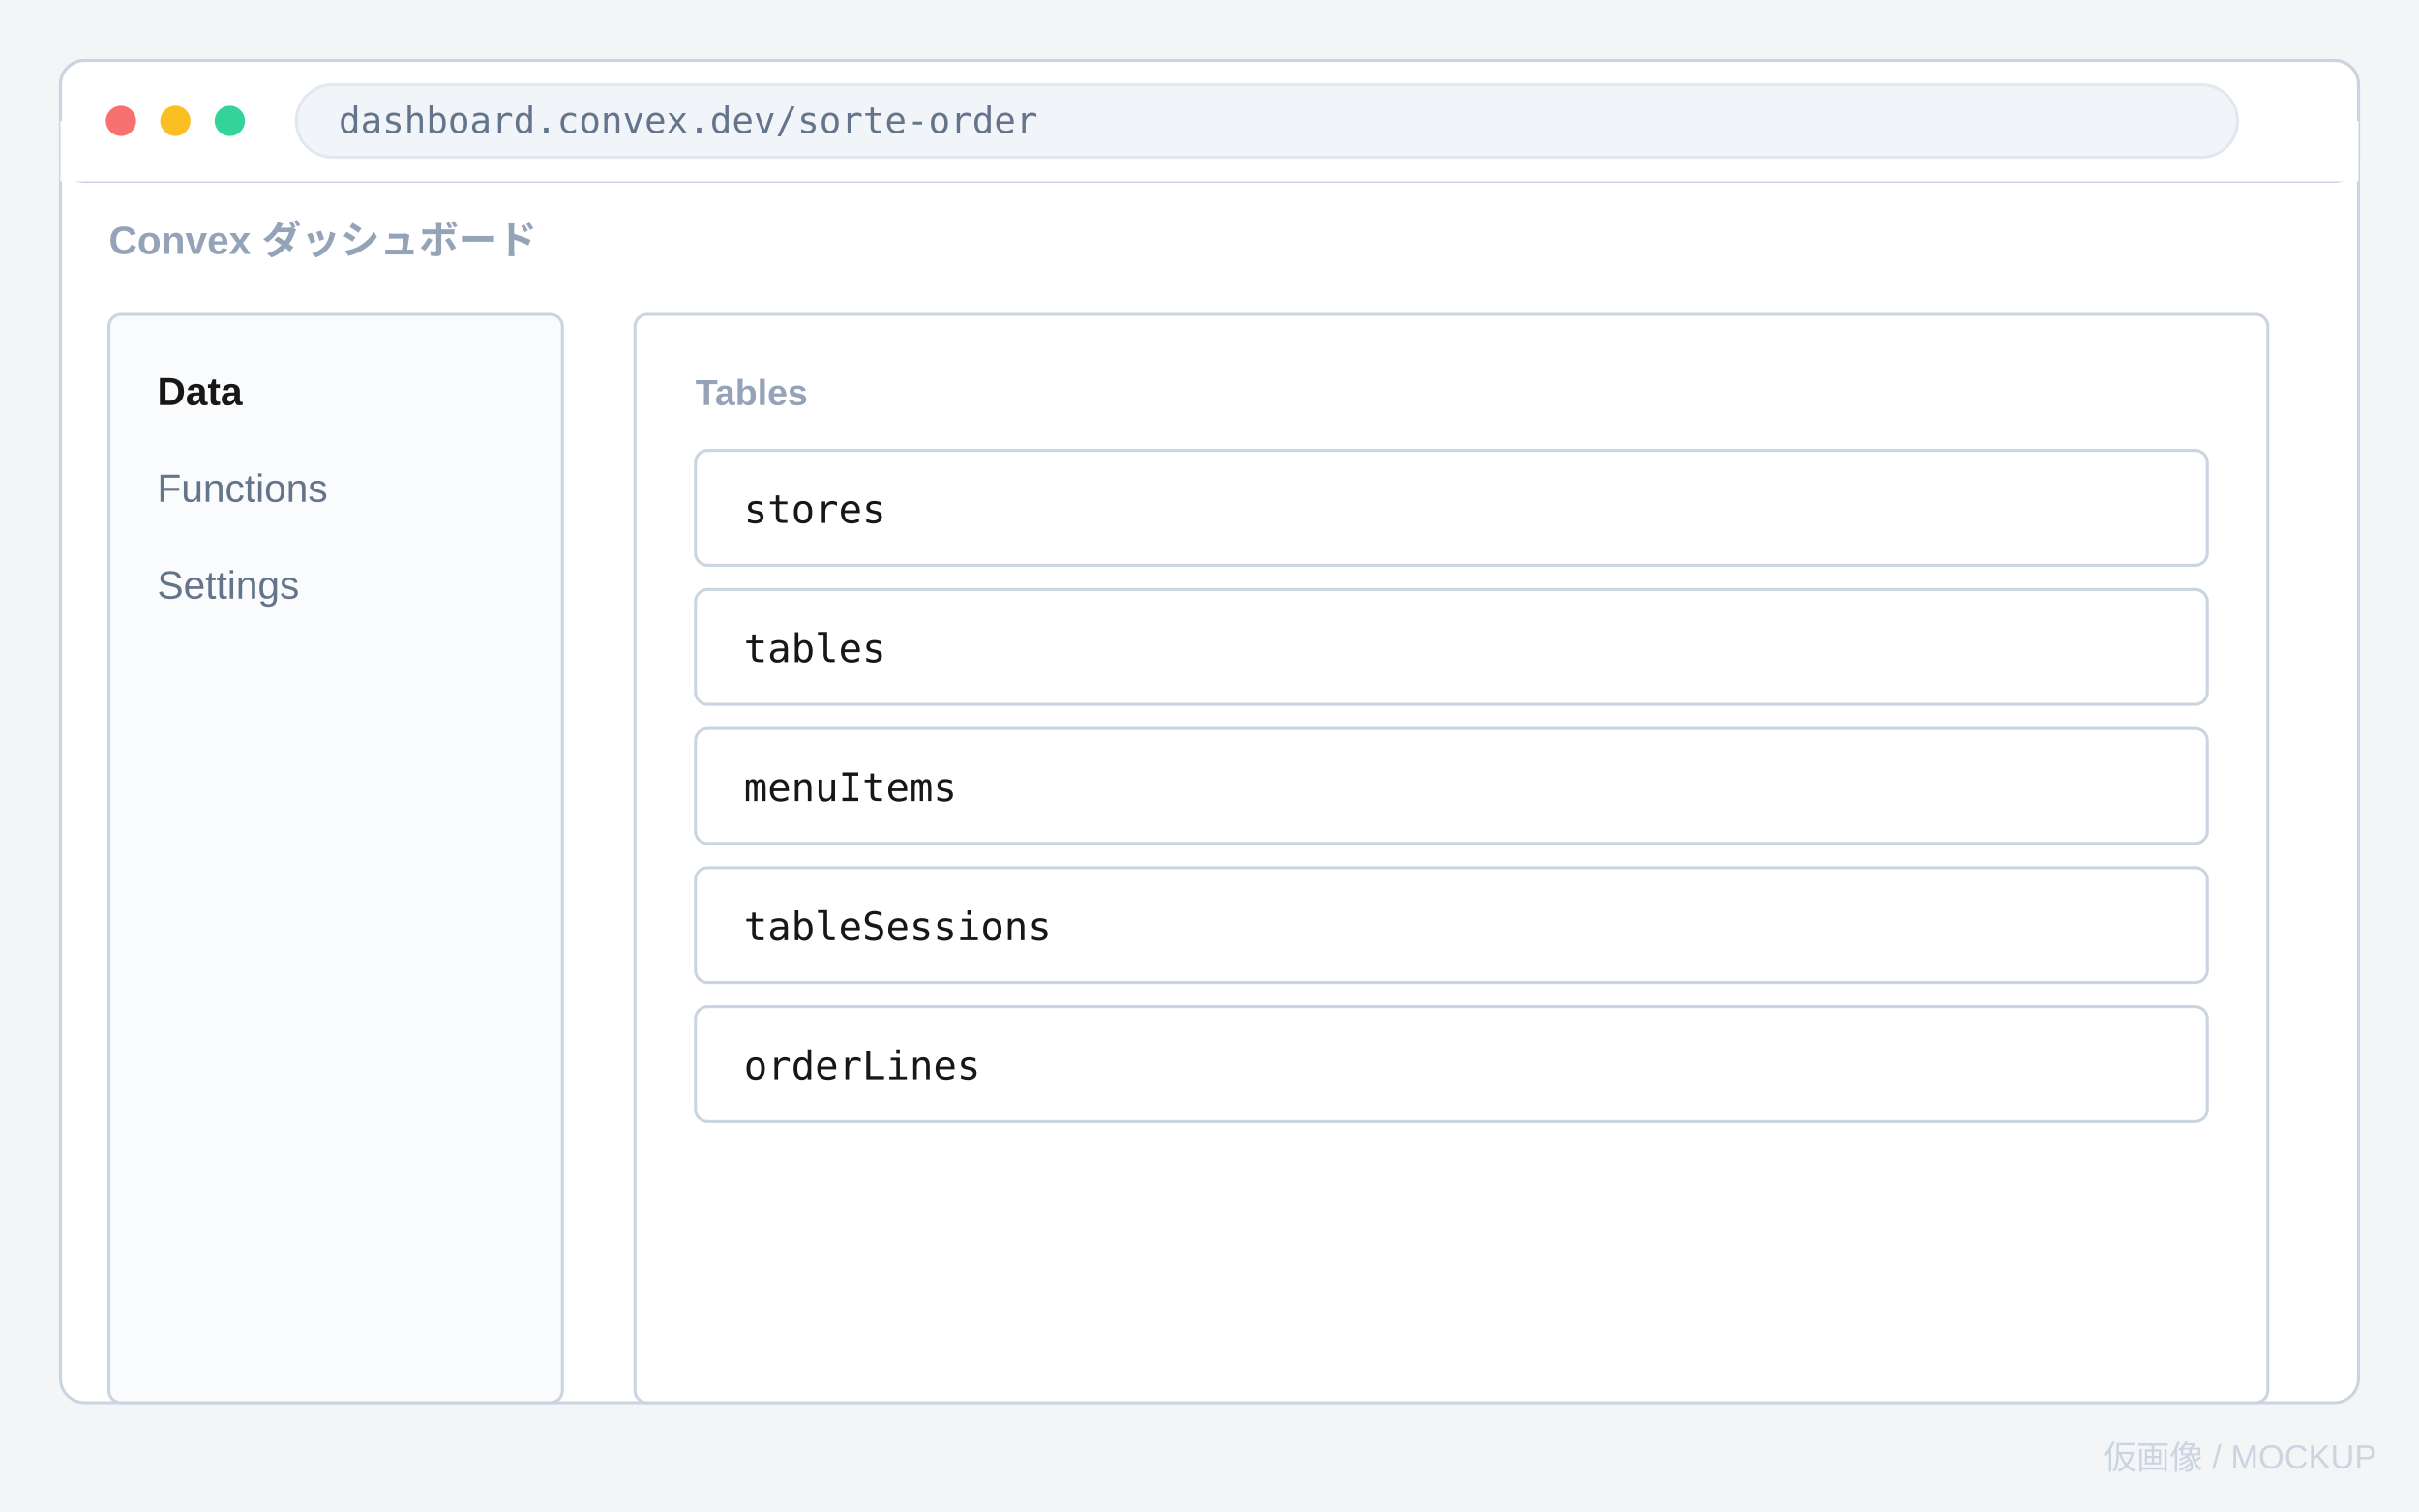
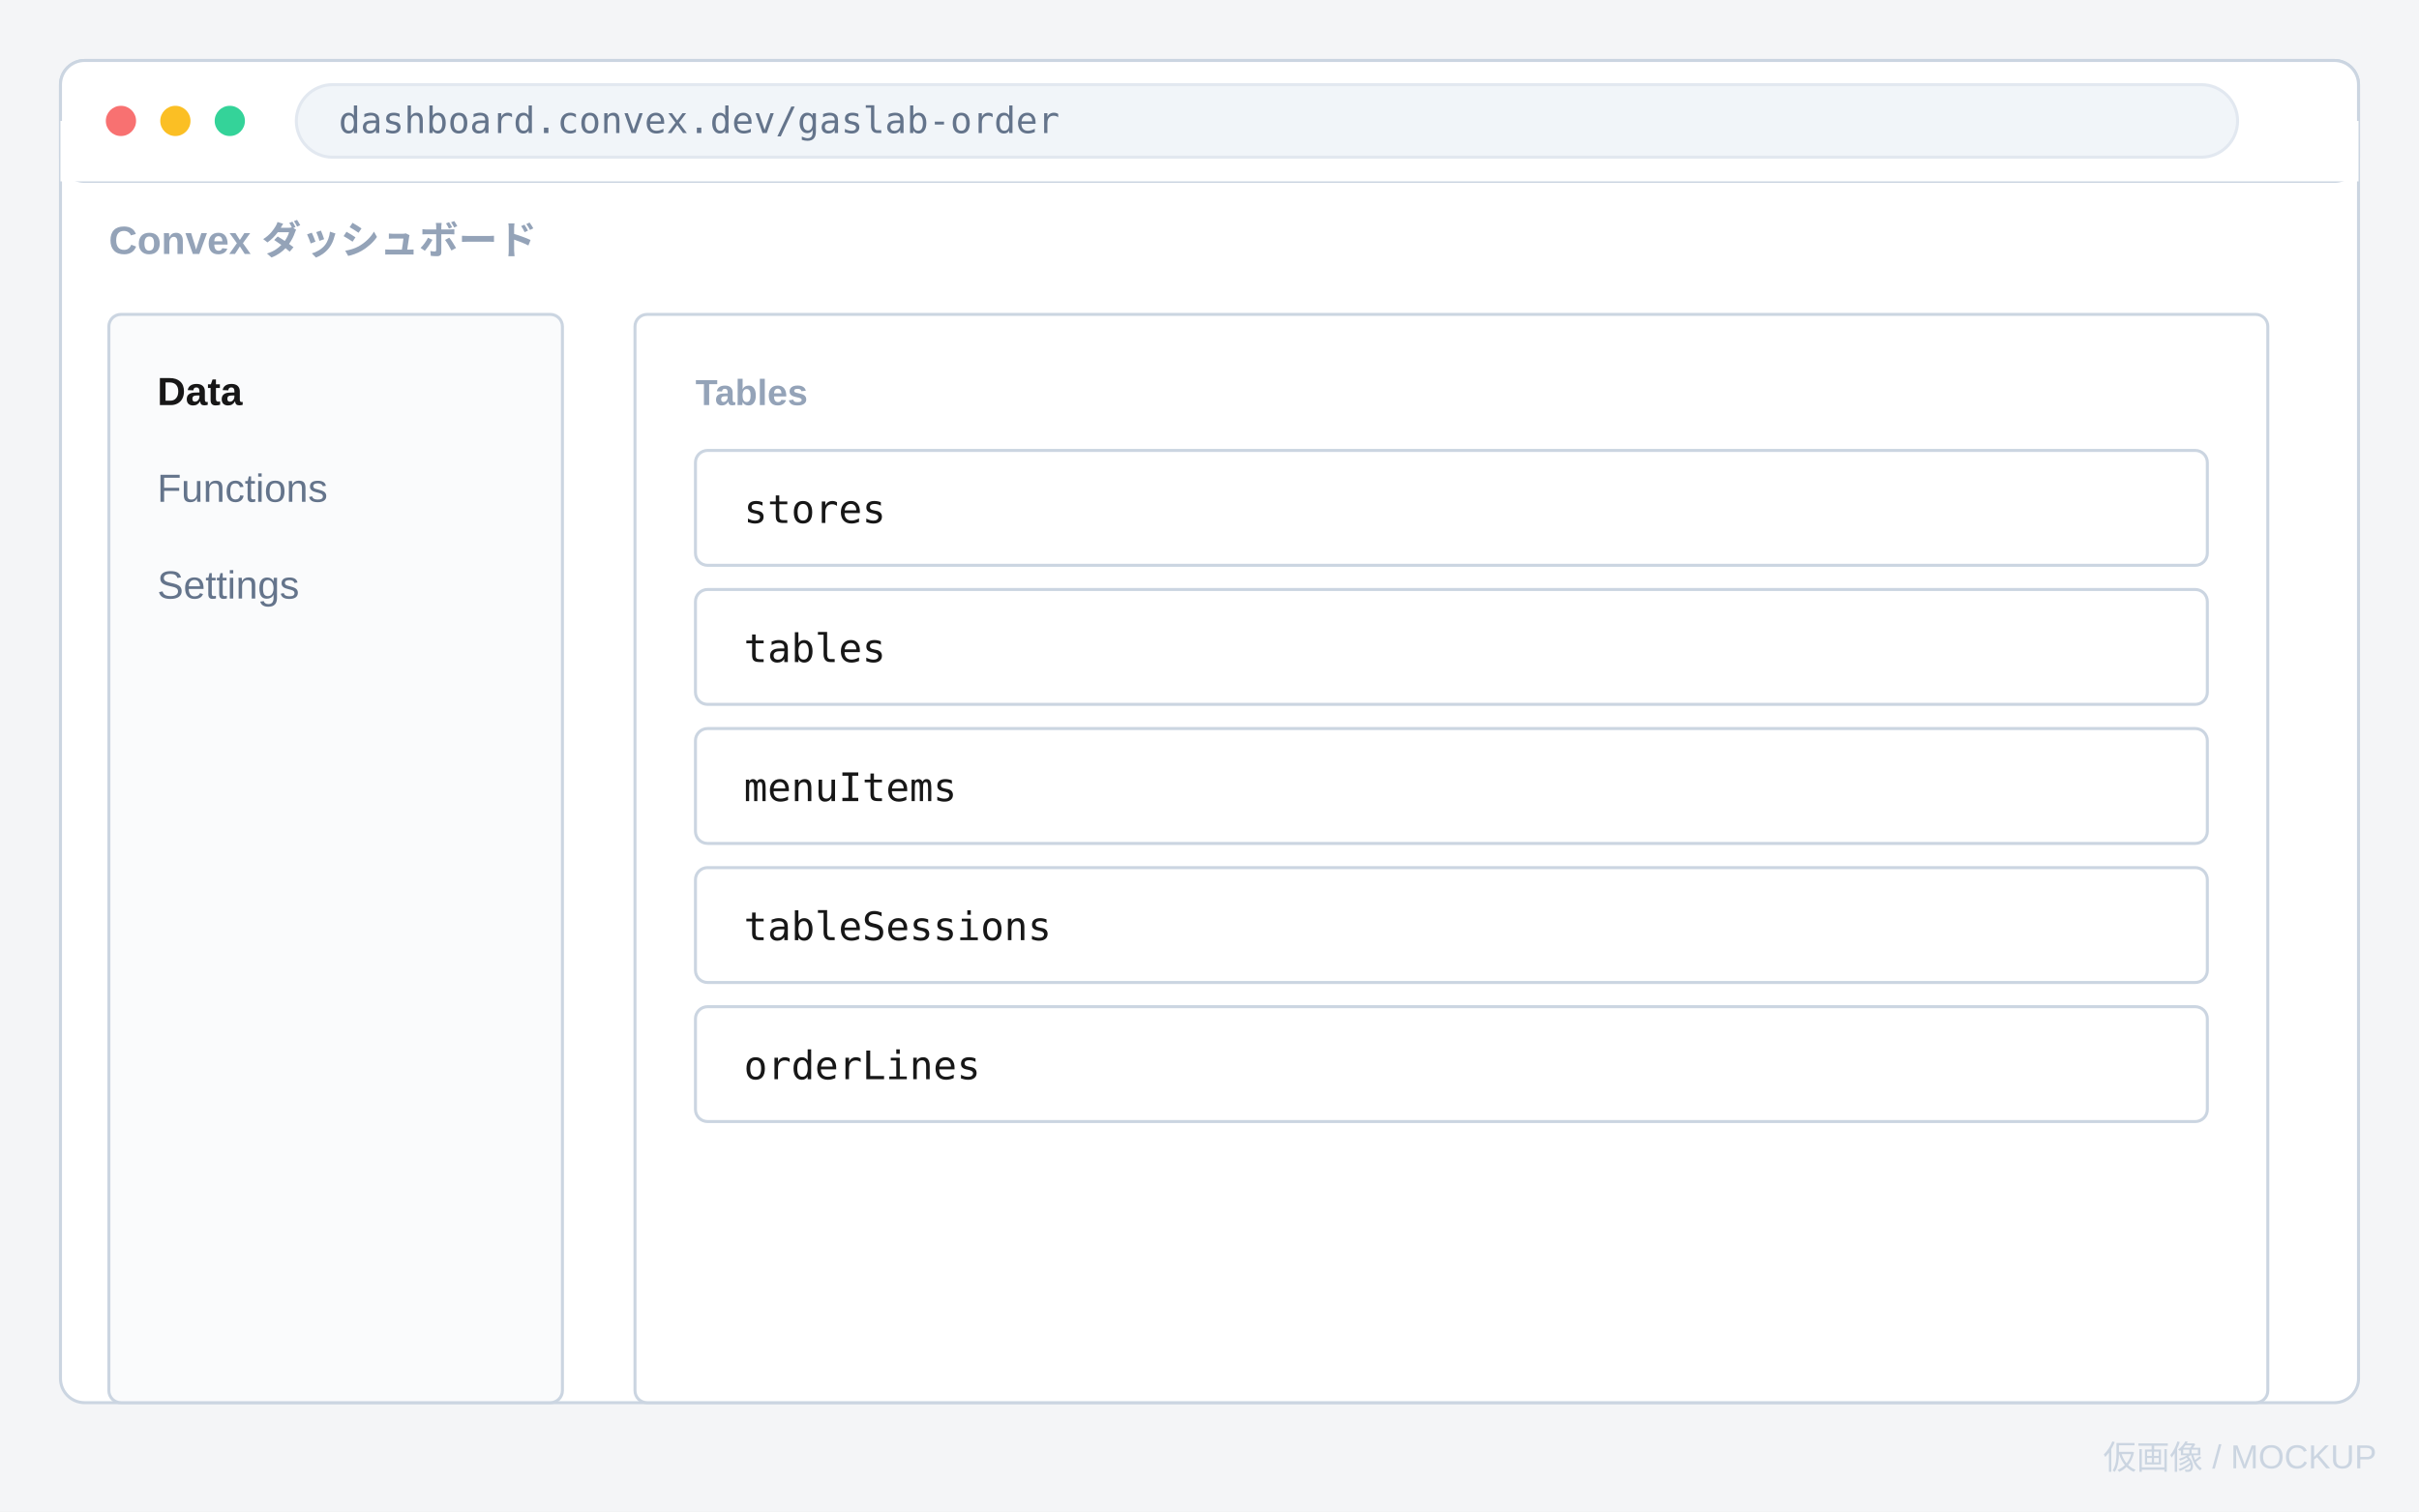
<svg xmlns="http://www.w3.org/2000/svg" viewBox="0 0 800 500" width="800" height="500">
  <rect width="800" height="500" fill="#f4f5f7" />
  <rect x="20" y="20" width="760" height="444" rx="8" fill="#fff" stroke="#cbd5e1" />
  <rect x="20" y="20" width="760" height="40" rx="8" fill="#fff" stroke="#cbd5e1" />
  <rect x="20" y="40" width="760" height="20" fill="#fff" />
  <circle cx="40" cy="40" r="5" fill="#f87171" />
  <circle cx="58" cy="40" r="5" fill="#fbbf24" />
  <circle cx="76" cy="40" r="5" fill="#34d399" />
  <rect x="98" y="28" width="642" height="24" rx="12" fill="#f1f5f9" stroke="#e2e8f0" />
-   <text x="112" y="44" font-family="ui-monospace, SFMono-Regular, Menlo, Consolas, monospace" font-size="12" fill="#64748b" font-weight="400">dashboard.convex.dev/sorte-order</text>
+   <text x="112" y="44" font-family="ui-monospace, SFMono-Regular, Menlo, Consolas, monospace" font-size="12" fill="#64748b" font-weight="400">dashboard.convex.dev/gaslab-order</text>
  <text x="36" y="84" font-family="Arial, &quot;Hiragino Kaku Gothic ProN&quot;, &quot;Hiragino Sans&quot;, Meiryo, sans-serif" font-size="13" fill="#94a3b8" font-weight="700">Convex ダッシュボード</text>
  <g transform="translate(0,4)">
    <rect x="36" y="100" width="150" height="360" rx="4" fill="#fafbfc" stroke="#cbd5e1" stroke-width="1" />
    <text x="52" y="130" font-family="Arial, &quot;Hiragino Kaku Gothic ProN&quot;, &quot;Hiragino Sans&quot;, Meiryo, sans-serif" font-size="13" fill="#171717" font-weight="700">Data</text>
    <text x="52" y="162" font-family="Arial, &quot;Hiragino Kaku Gothic ProN&quot;, &quot;Hiragino Sans&quot;, Meiryo, sans-serif" font-size="13" fill="#64748b" font-weight="400">Functions</text>
    <text x="52" y="194" font-family="Arial, &quot;Hiragino Kaku Gothic ProN&quot;, &quot;Hiragino Sans&quot;, Meiryo, sans-serif" font-size="13" fill="#64748b" font-weight="400">Settings</text>
    <rect x="210" y="100" width="540" height="360" rx="4" fill="#fff" stroke="#cbd5e1" stroke-width="1" />
    <text x="230" y="130" font-family="Arial, &quot;Hiragino Kaku Gothic ProN&quot;, &quot;Hiragino Sans&quot;, Meiryo, sans-serif" font-size="12" fill="#94a3b8" font-weight="700">Tables</text>
    <rect x="230" y="145" width="500" height="38" rx="4" fill="#fff" stroke="#cbd5e1" stroke-width="1" />
    <text x="246" y="169" font-family="ui-monospace, SFMono-Regular, Menlo, Consolas, monospace" font-size="13" fill="#171717" font-weight="400">stores</text>
    <rect x="230" y="191" width="500" height="38" rx="4" fill="#fff" stroke="#cbd5e1" stroke-width="1" />
    <text x="246" y="215" font-family="ui-monospace, SFMono-Regular, Menlo, Consolas, monospace" font-size="13" fill="#171717" font-weight="400">tables</text>
    <rect x="230" y="237" width="500" height="38" rx="4" fill="#fff" stroke="#cbd5e1" stroke-width="1" />
    <text x="246" y="261" font-family="ui-monospace, SFMono-Regular, Menlo, Consolas, monospace" font-size="13" fill="#171717" font-weight="400">menuItems</text>
    <rect x="230" y="283" width="500" height="38" rx="4" fill="#fff" stroke="#cbd5e1" stroke-width="1" />
    <text x="246" y="307" font-family="ui-monospace, SFMono-Regular, Menlo, Consolas, monospace" font-size="13" fill="#171717" font-weight="400">tableSessions</text>
    <rect x="230" y="329" width="500" height="38" rx="4" fill="#fff" stroke="#cbd5e1" stroke-width="1" />
    <text x="246" y="353" font-family="ui-monospace, SFMono-Regular, Menlo, Consolas, monospace" font-size="13" fill="#171717" font-weight="400">orderLines</text>
  </g>
  <text x="786" y="486" font-family="Arial, &quot;Hiragino Kaku Gothic ProN&quot;, &quot;Hiragino Sans&quot;, Meiryo, sans-serif" font-size="11" fill="#cbd5e1" font-weight="400" text-anchor="end">仮画像 / MOCKUP</text>
</svg>
